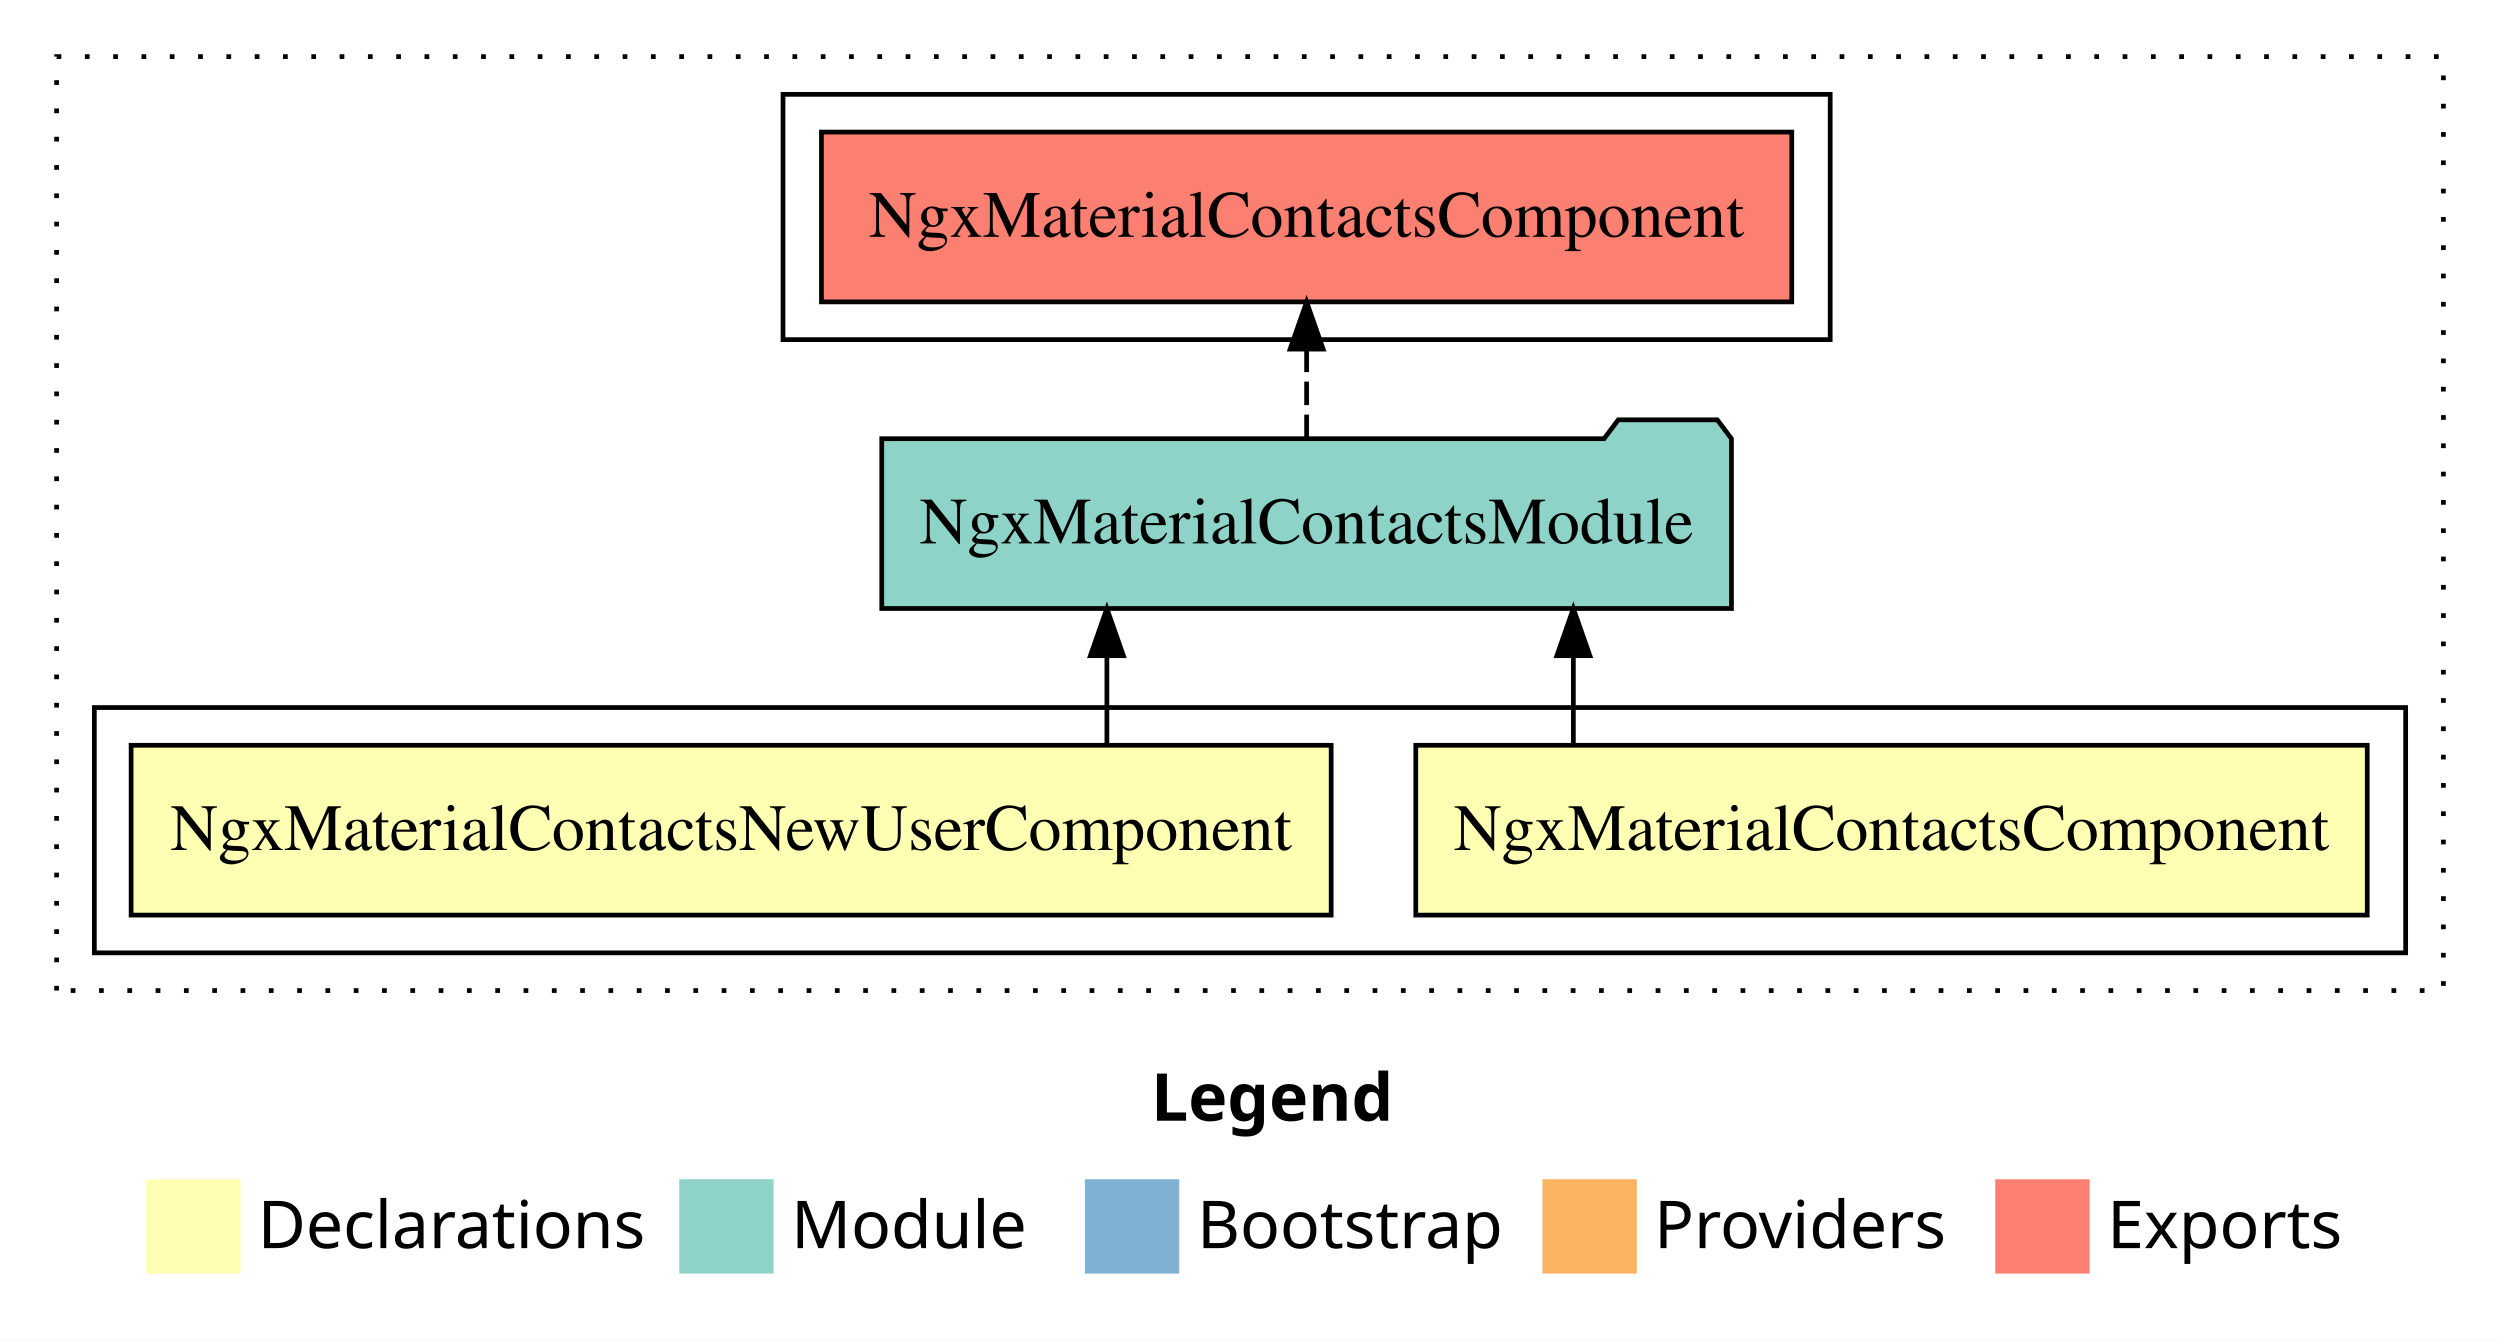
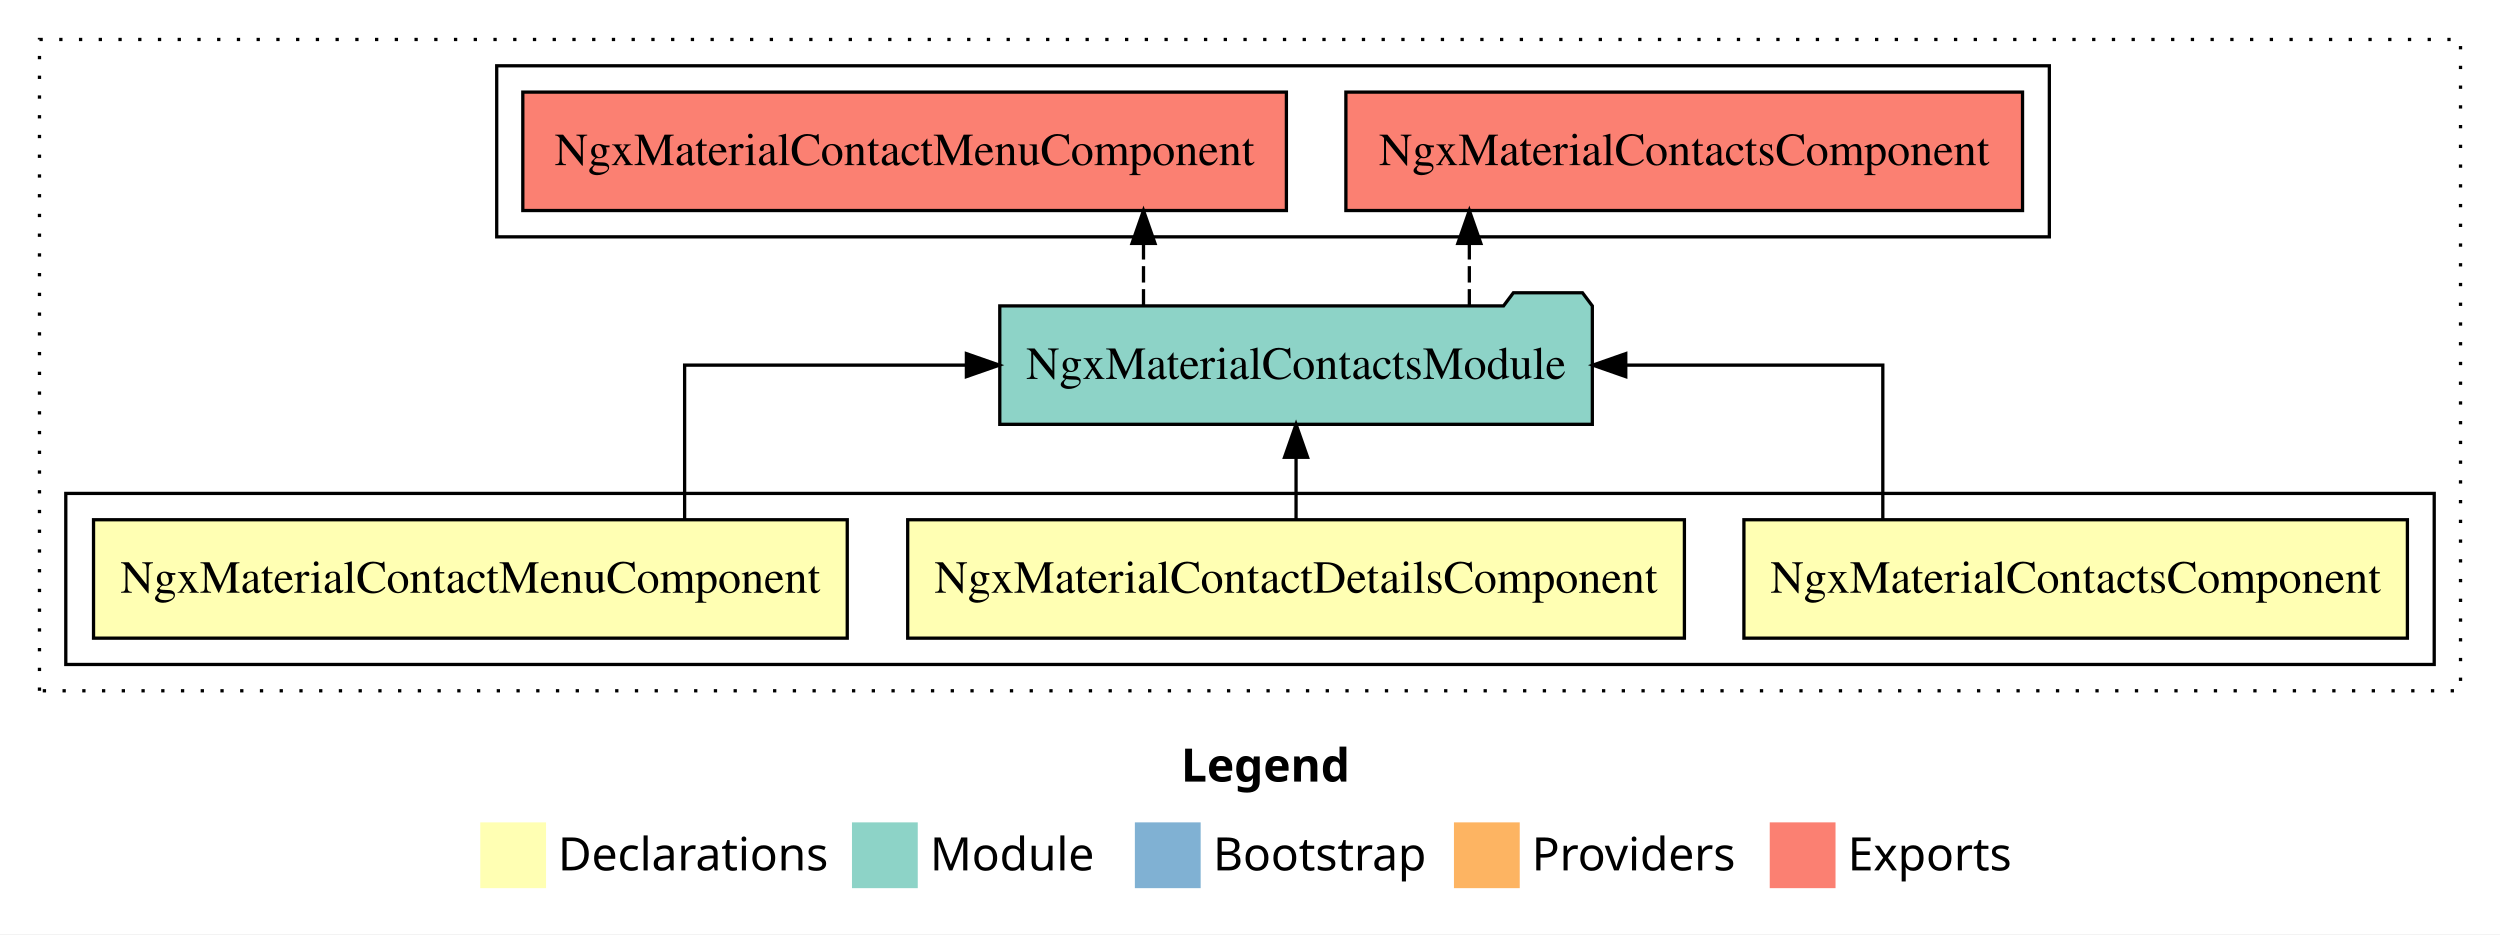
- <svg xmlns="http://www.w3.org/2000/svg" width="530pt" height="284pt" viewBox="0.00 0.00 530.00 284.00">
+ <svg xmlns="http://www.w3.org/2000/svg" width="760pt" height="284pt" viewBox="0.00 0.00 760.00 284.00">
  <g id="graph0" class="graph" transform="scale(1 1) rotate(0) translate(4 280)">
-     <polygon fill="#ffffff" stroke="transparent" points="-4,4 -4,-280 526,-280 526,4 -4,4" />
-     <text text-anchor="start" x="240.009" y="-42.4" font-family="sans-serif" font-weight="bold" font-size="14.00" fill="#000000">Legend</text>
-     <polygon fill="#ffffb3" stroke="transparent" points="27,-10 27,-30 47,-30 47,-10 27,-10" />
-     <text text-anchor="start" x="50.629" y="-15.4" font-family="sans-serif" font-size="14.00" fill="#000000">  Declarations</text>
-     <polygon fill="#8dd3c7" stroke="transparent" points="140,-10 140,-30 160,-30 160,-10 140,-10" />
-     <text text-anchor="start" x="163.725" y="-15.4" font-family="sans-serif" font-size="14.00" fill="#000000">  Module</text>
-     <polygon fill="#80b1d3" stroke="transparent" points="226,-10 226,-30 246,-30 246,-10 226,-10" />
-     <text text-anchor="start" x="249.781" y="-15.4" font-family="sans-serif" font-size="14.00" fill="#000000">  Bootstrap</text>
-     <polygon fill="#fdb462" stroke="transparent" points="323,-10 323,-30 343,-30 343,-10 323,-10" />
-     <text text-anchor="start" x="346.673" y="-15.4" font-family="sans-serif" font-size="14.00" fill="#000000">  Providers</text>
-     <polygon fill="#fb8072" stroke="transparent" points="419,-10 419,-30 439,-30 439,-10 419,-10" />
-     <text text-anchor="start" x="442.726" y="-15.4" font-family="sans-serif" font-size="14.00" fill="#000000">  Exports</text>
+     <polygon fill="#ffffff" stroke="transparent" points="-4,4 -4,-280 756,-280 756,4 -4,4" />
+     <text text-anchor="start" x="355.009" y="-42.4" font-family="sans-serif" font-weight="bold" font-size="14.00" fill="#000000">Legend</text>
+     <polygon fill="#ffffb3" stroke="transparent" points="142,-10 142,-30 162,-30 162,-10 142,-10" />
+     <text text-anchor="start" x="165.629" y="-15.4" font-family="sans-serif" font-size="14.00" fill="#000000">  Declarations</text>
+     <polygon fill="#8dd3c7" stroke="transparent" points="255,-10 255,-30 275,-30 275,-10 255,-10" />
+     <text text-anchor="start" x="278.725" y="-15.4" font-family="sans-serif" font-size="14.00" fill="#000000">  Module</text>
+     <polygon fill="#80b1d3" stroke="transparent" points="341,-10 341,-30 361,-30 361,-10 341,-10" />
+     <text text-anchor="start" x="364.781" y="-15.4" font-family="sans-serif" font-size="14.00" fill="#000000">  Bootstrap</text>
+     <polygon fill="#fdb462" stroke="transparent" points="438,-10 438,-30 458,-30 458,-10 438,-10" />
+     <text text-anchor="start" x="461.673" y="-15.4" font-family="sans-serif" font-size="14.00" fill="#000000">  Providers</text>
+     <polygon fill="#fb8072" stroke="transparent" points="534,-10 534,-30 554,-30 554,-10 534,-10" />
+     <text text-anchor="start" x="557.726" y="-15.4" font-family="sans-serif" font-size="14.00" fill="#000000">  Exports</text>
    <g id="clust1" class="cluster">
-       <polygon fill="none" stroke="#000000" stroke-dasharray="1,5" points="8,-70 8,-268 514,-268 514,-70 8,-70" />
+       <polygon fill="none" stroke="#000000" stroke-dasharray="1,5" points="8,-70 8,-268 744,-268 744,-70 8,-70" />
    </g>
    <g id="clust2" class="cluster">
-       <polygon fill="none" stroke="#000000" points="16,-78 16,-130 506,-130 506,-78 16,-78" />
+       <polygon fill="none" stroke="#000000" points="16,-78 16,-130 736,-130 736,-78 16,-78" />
    </g>
-     <g id="clust6" class="cluster">
-       <polygon fill="none" stroke="#000000" points="162,-208 162,-260 384,-260 384,-208 162,-208" />
+     <g id="clust7" class="cluster">
+       <polygon fill="none" stroke="#000000" points="147,-208 147,-260 619,-260 619,-208 147,-208" />
    </g>
    <g id="node1" class="node">
-       <polygon fill="#ffffb3" stroke="#000000" points="497.851,-122 296.149,-122 296.149,-86 497.851,-86 497.851,-122" />
-       <text text-anchor="middle" x="397" y="-99.8" font-family="Times,serif" font-size="14.00" fill="#000000">NgxMaterialContactsComponent</text>
+       <polygon fill="#ffffb3" stroke="#000000" points="727.851,-122 526.149,-122 526.149,-86 727.851,-86 727.851,-122" />
+       <text text-anchor="middle" x="627" y="-99.8" font-family="Times,serif" font-size="14.00" fill="#000000">NgxMaterialContactsComponent</text>
+     </g>
+     <g id="node4" class="node">
+       <polygon fill="#8dd3c7" stroke="#000000" points="480.069,-187 477.069,-191 456.069,-191 453.069,-187 299.931,-187 299.931,-151 480.069,-151 480.069,-187" />
+       <text text-anchor="middle" x="390" y="-164.8" font-family="Times,serif" font-size="14.00" fill="#000000">NgxMaterialContactsModule</text>
+     </g>
+     <g id="edge1" class="edge">
+       <path fill="none" stroke="#000000" d="M568.375,-122.106C568.375,-141.339 568.375,-169 568.375,-169 568.375,-169 490.233,-169 490.233,-169" />
+       <polygon fill="#000000" stroke="#000000" points="490.233,-165.5 480.233,-169 490.233,-172.5 490.233,-165.5" />
+     </g>
+     <g id="node2" class="node">
+       <polygon fill="#ffffb3" stroke="#000000" points="508.059,-122 271.941,-122 271.941,-86 508.059,-86 508.059,-122" />
+       <text text-anchor="middle" x="390" y="-99.8" font-family="Times,serif" font-size="14.00" fill="#000000">NgxMaterialContactDetailsComponent</text>
+     </g>
+     <g id="edge2" class="edge">
+       <path fill="none" stroke="#000000" d="M390,-122.106C390,-122.106 390,-140.991 390,-140.991" />
+       <polygon fill="#000000" stroke="#000000" points="386.5,-140.991 390,-150.991 393.5,-140.991 386.5,-140.991" />
    </g>
    <g id="node3" class="node">
-       <polygon fill="#8dd3c7" stroke="#000000" points="363.069,-187 360.069,-191 339.069,-191 336.069,-187 182.931,-187 182.931,-151 363.069,-151 363.069,-187" />
-       <text text-anchor="middle" x="273" y="-164.8" font-family="Times,serif" font-size="14.00" fill="#000000">NgxMaterialContactsModule</text>
-     </g>
-     <g id="edge1" class="edge">
-       <path fill="none" stroke="#000000" d="M329.554,-122.106C329.554,-122.106 329.554,-140.991 329.554,-140.991" />
-       <polygon fill="#000000" stroke="#000000" points="326.054,-140.991 329.554,-150.991 333.054,-140.991 326.054,-140.991" />
-     </g>
-     <g id="node2" class="node">
-       <polygon fill="#ffffb3" stroke="#000000" points="278.206,-122 23.794,-122 23.794,-86 278.206,-86 278.206,-122" />
-       <text text-anchor="middle" x="151" y="-99.8" font-family="Times,serif" font-size="14.00" fill="#000000">NgxMaterialContactsNewUserComponent</text>
-     </g>
-     <g id="edge2" class="edge">
-       <path fill="none" stroke="#000000" d="M230.659,-122.106C230.659,-122.106 230.659,-140.991 230.659,-140.991" />
-       <polygon fill="#000000" stroke="#000000" points="227.159,-140.991 230.659,-150.991 234.159,-140.991 227.159,-140.991" />
-     </g>
-     <g id="node4" class="node">
-       <polygon fill="#fb8072" stroke="#000000" points="375.852,-252 170.148,-252 170.148,-216 375.852,-216 375.852,-252" />
-       <text text-anchor="middle" x="273" y="-229.8" font-family="Times,serif" font-size="14.00" fill="#000000">NgxMaterialContactsComponent </text>
+       <polygon fill="#ffffb3" stroke="#000000" points="253.566,-122 24.434,-122 24.434,-86 253.566,-86 253.566,-122" />
+       <text text-anchor="middle" x="139" y="-99.8" font-family="Times,serif" font-size="14.00" fill="#000000">NgxMaterialContactMenuComponent</text>
    </g>
    <g id="edge3" class="edge">
-       <path fill="none" stroke="#000000" stroke-dasharray="5,2" d="M273,-187.106C273,-187.106 273,-205.991 273,-205.991" />
-       <polygon fill="#000000" stroke="#000000" points="269.5,-205.991 273,-215.991 276.5,-205.991 269.5,-205.991" />
+       <path fill="none" stroke="#000000" d="M204.125,-122.106C204.125,-141.339 204.125,-169 204.125,-169 204.125,-169 289.785,-169 289.785,-169" />
+       <polygon fill="#000000" stroke="#000000" points="289.785,-172.5 299.785,-169 289.785,-165.5 289.785,-172.5" />
+     </g>
+     <g id="node5" class="node">
+       <polygon fill="#fb8072" stroke="#000000" points="610.852,-252 405.148,-252 405.148,-216 610.852,-216 610.852,-252" />
+       <text text-anchor="middle" x="508" y="-229.8" font-family="Times,serif" font-size="14.00" fill="#000000">NgxMaterialContactsComponent </text>
+     </g>
+     <g id="edge4" class="edge">
+       <path fill="none" stroke="#000000" stroke-dasharray="5,2" d="M442.679,-187.106C442.679,-187.106 442.679,-205.991 442.679,-205.991" />
+       <polygon fill="#000000" stroke="#000000" points="439.179,-205.991 442.679,-215.991 446.179,-205.991 439.179,-205.991" />
+     </g>
+     <g id="node6" class="node">
+       <polygon fill="#fb8072" stroke="#000000" points="387.066,-252 154.934,-252 154.934,-216 387.066,-216 387.066,-252" />
+       <text text-anchor="middle" x="271" y="-229.8" font-family="Times,serif" font-size="14.00" fill="#000000">NgxMaterialContactMenuComponent </text>
+     </g>
+     <g id="edge5" class="edge">
+       <path fill="none" stroke="#000000" stroke-dasharray="5,2" d="M343.624,-187.106C343.624,-187.106 343.624,-205.991 343.624,-205.991" />
+       <polygon fill="#000000" stroke="#000000" points="340.124,-205.991 343.624,-215.991 347.124,-205.991 340.124,-205.991" />
    </g>
  </g>
</svg>
